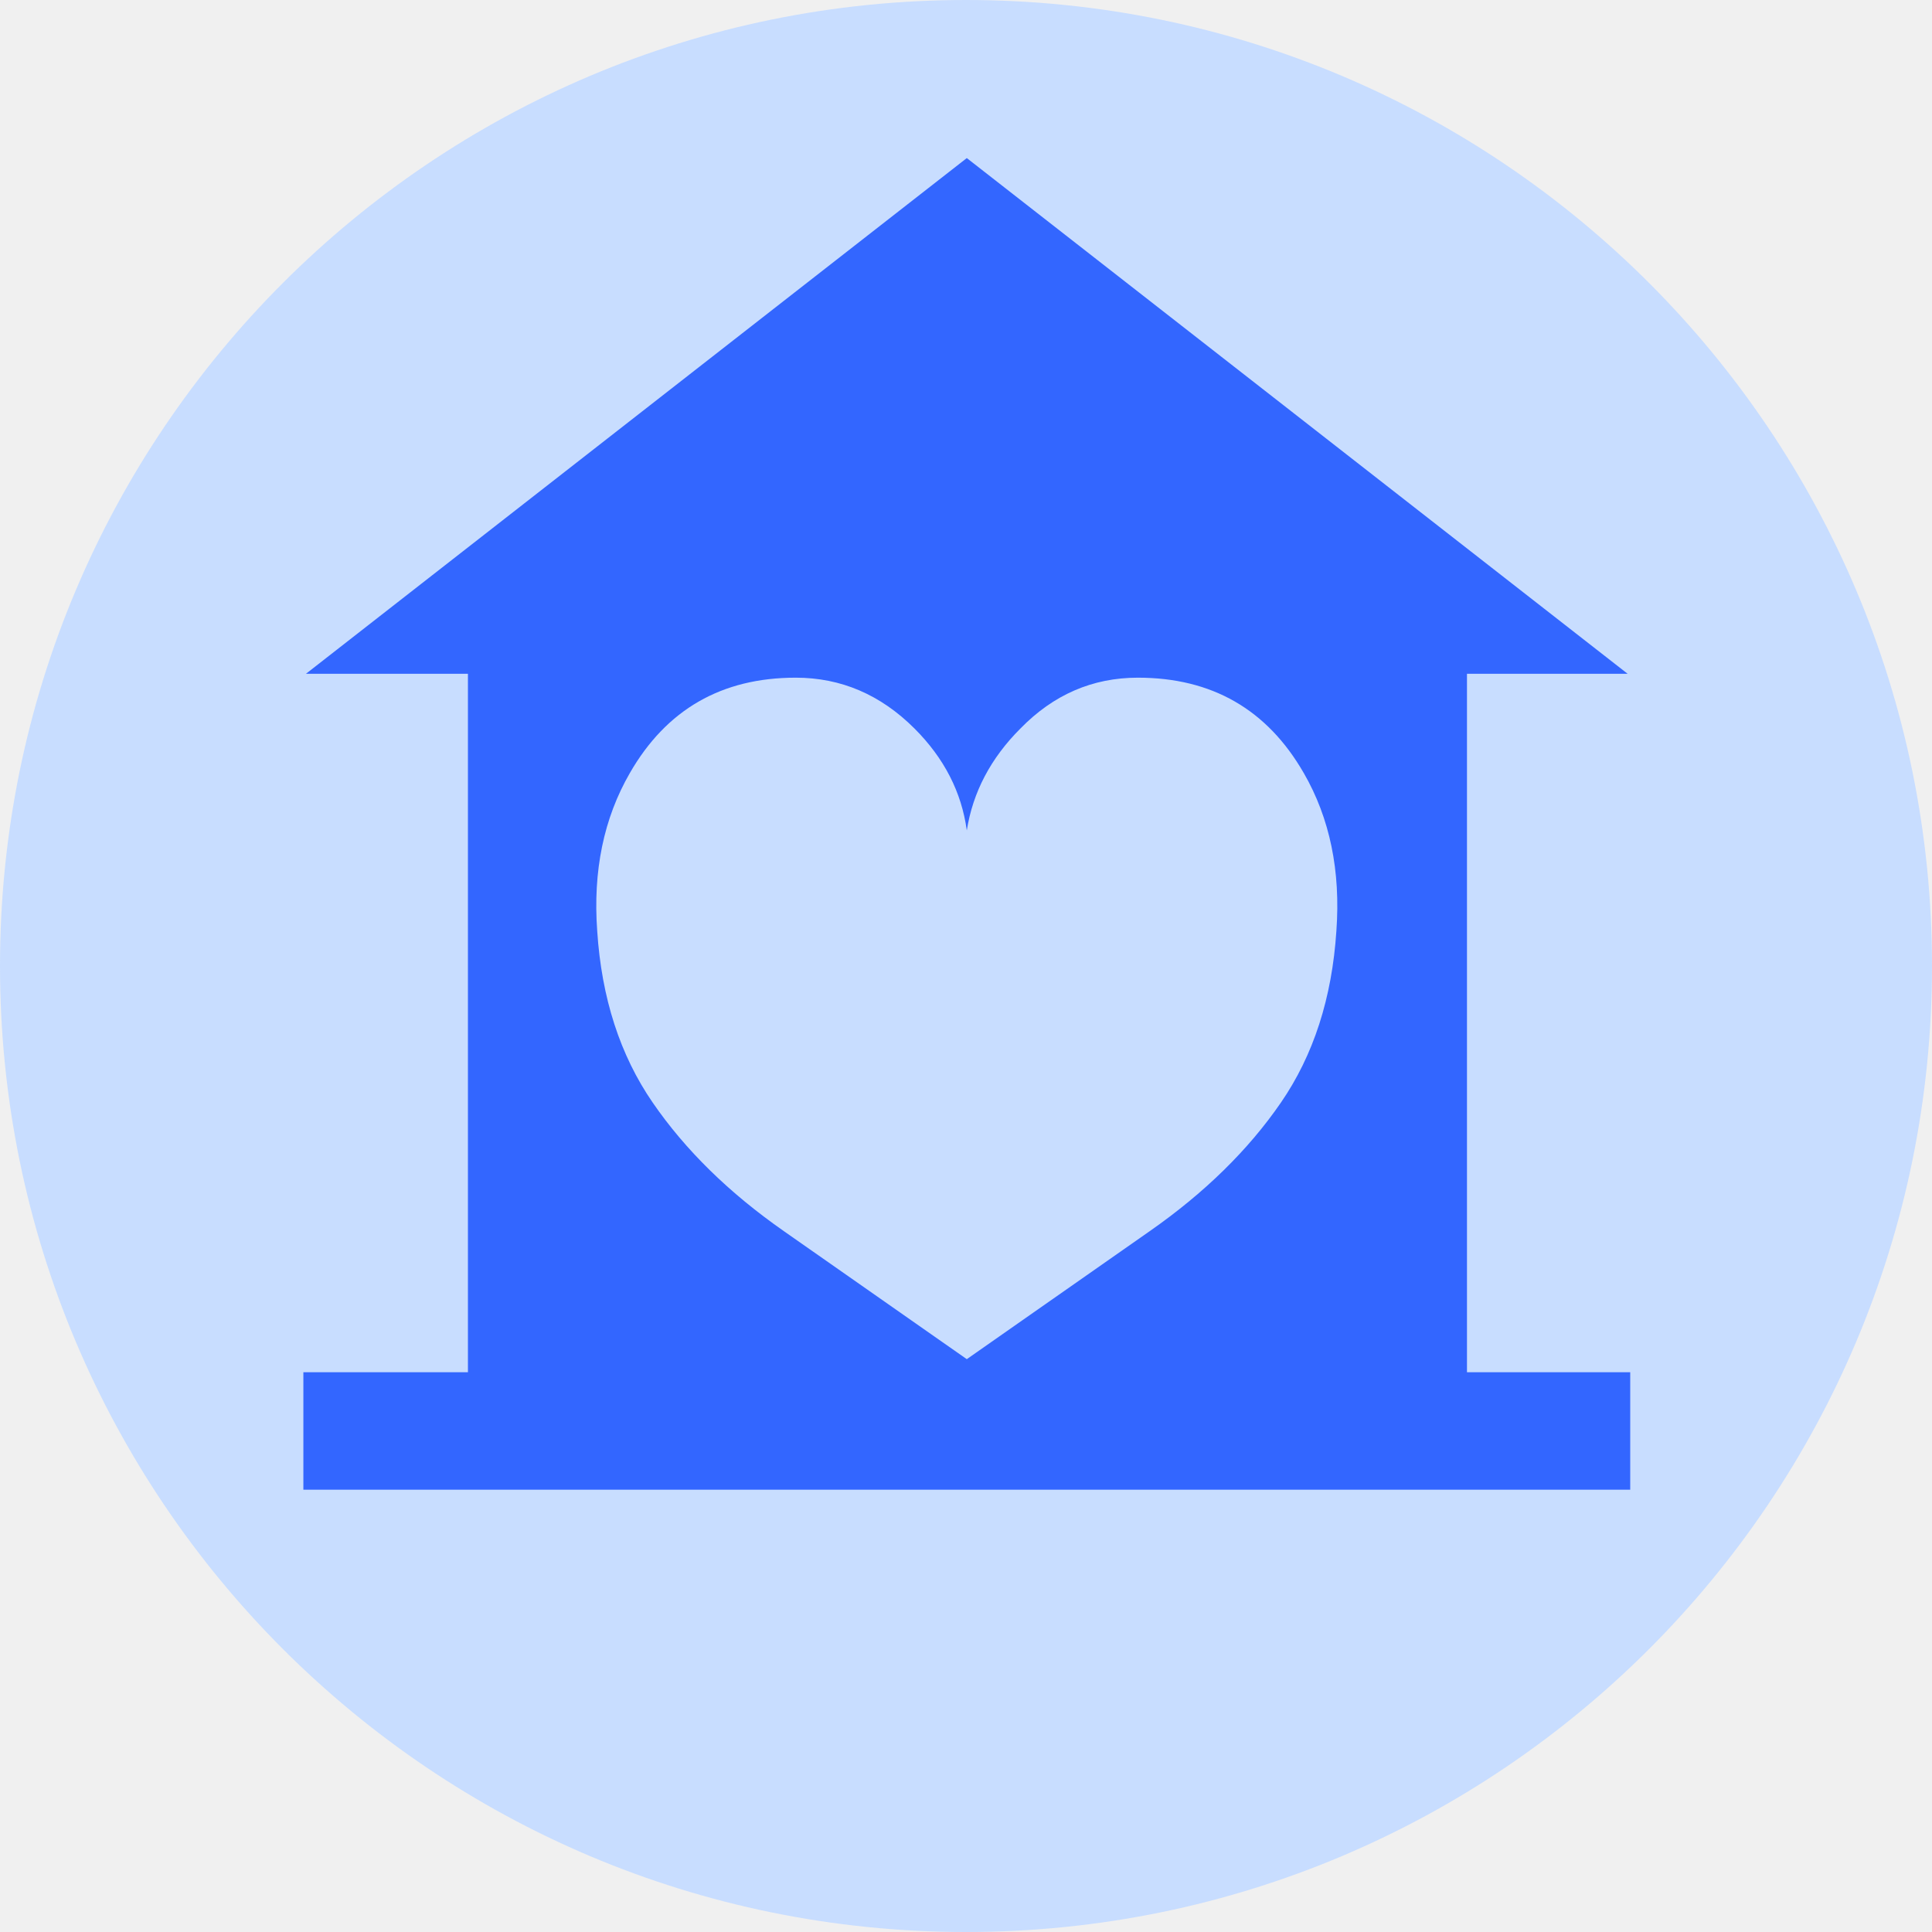
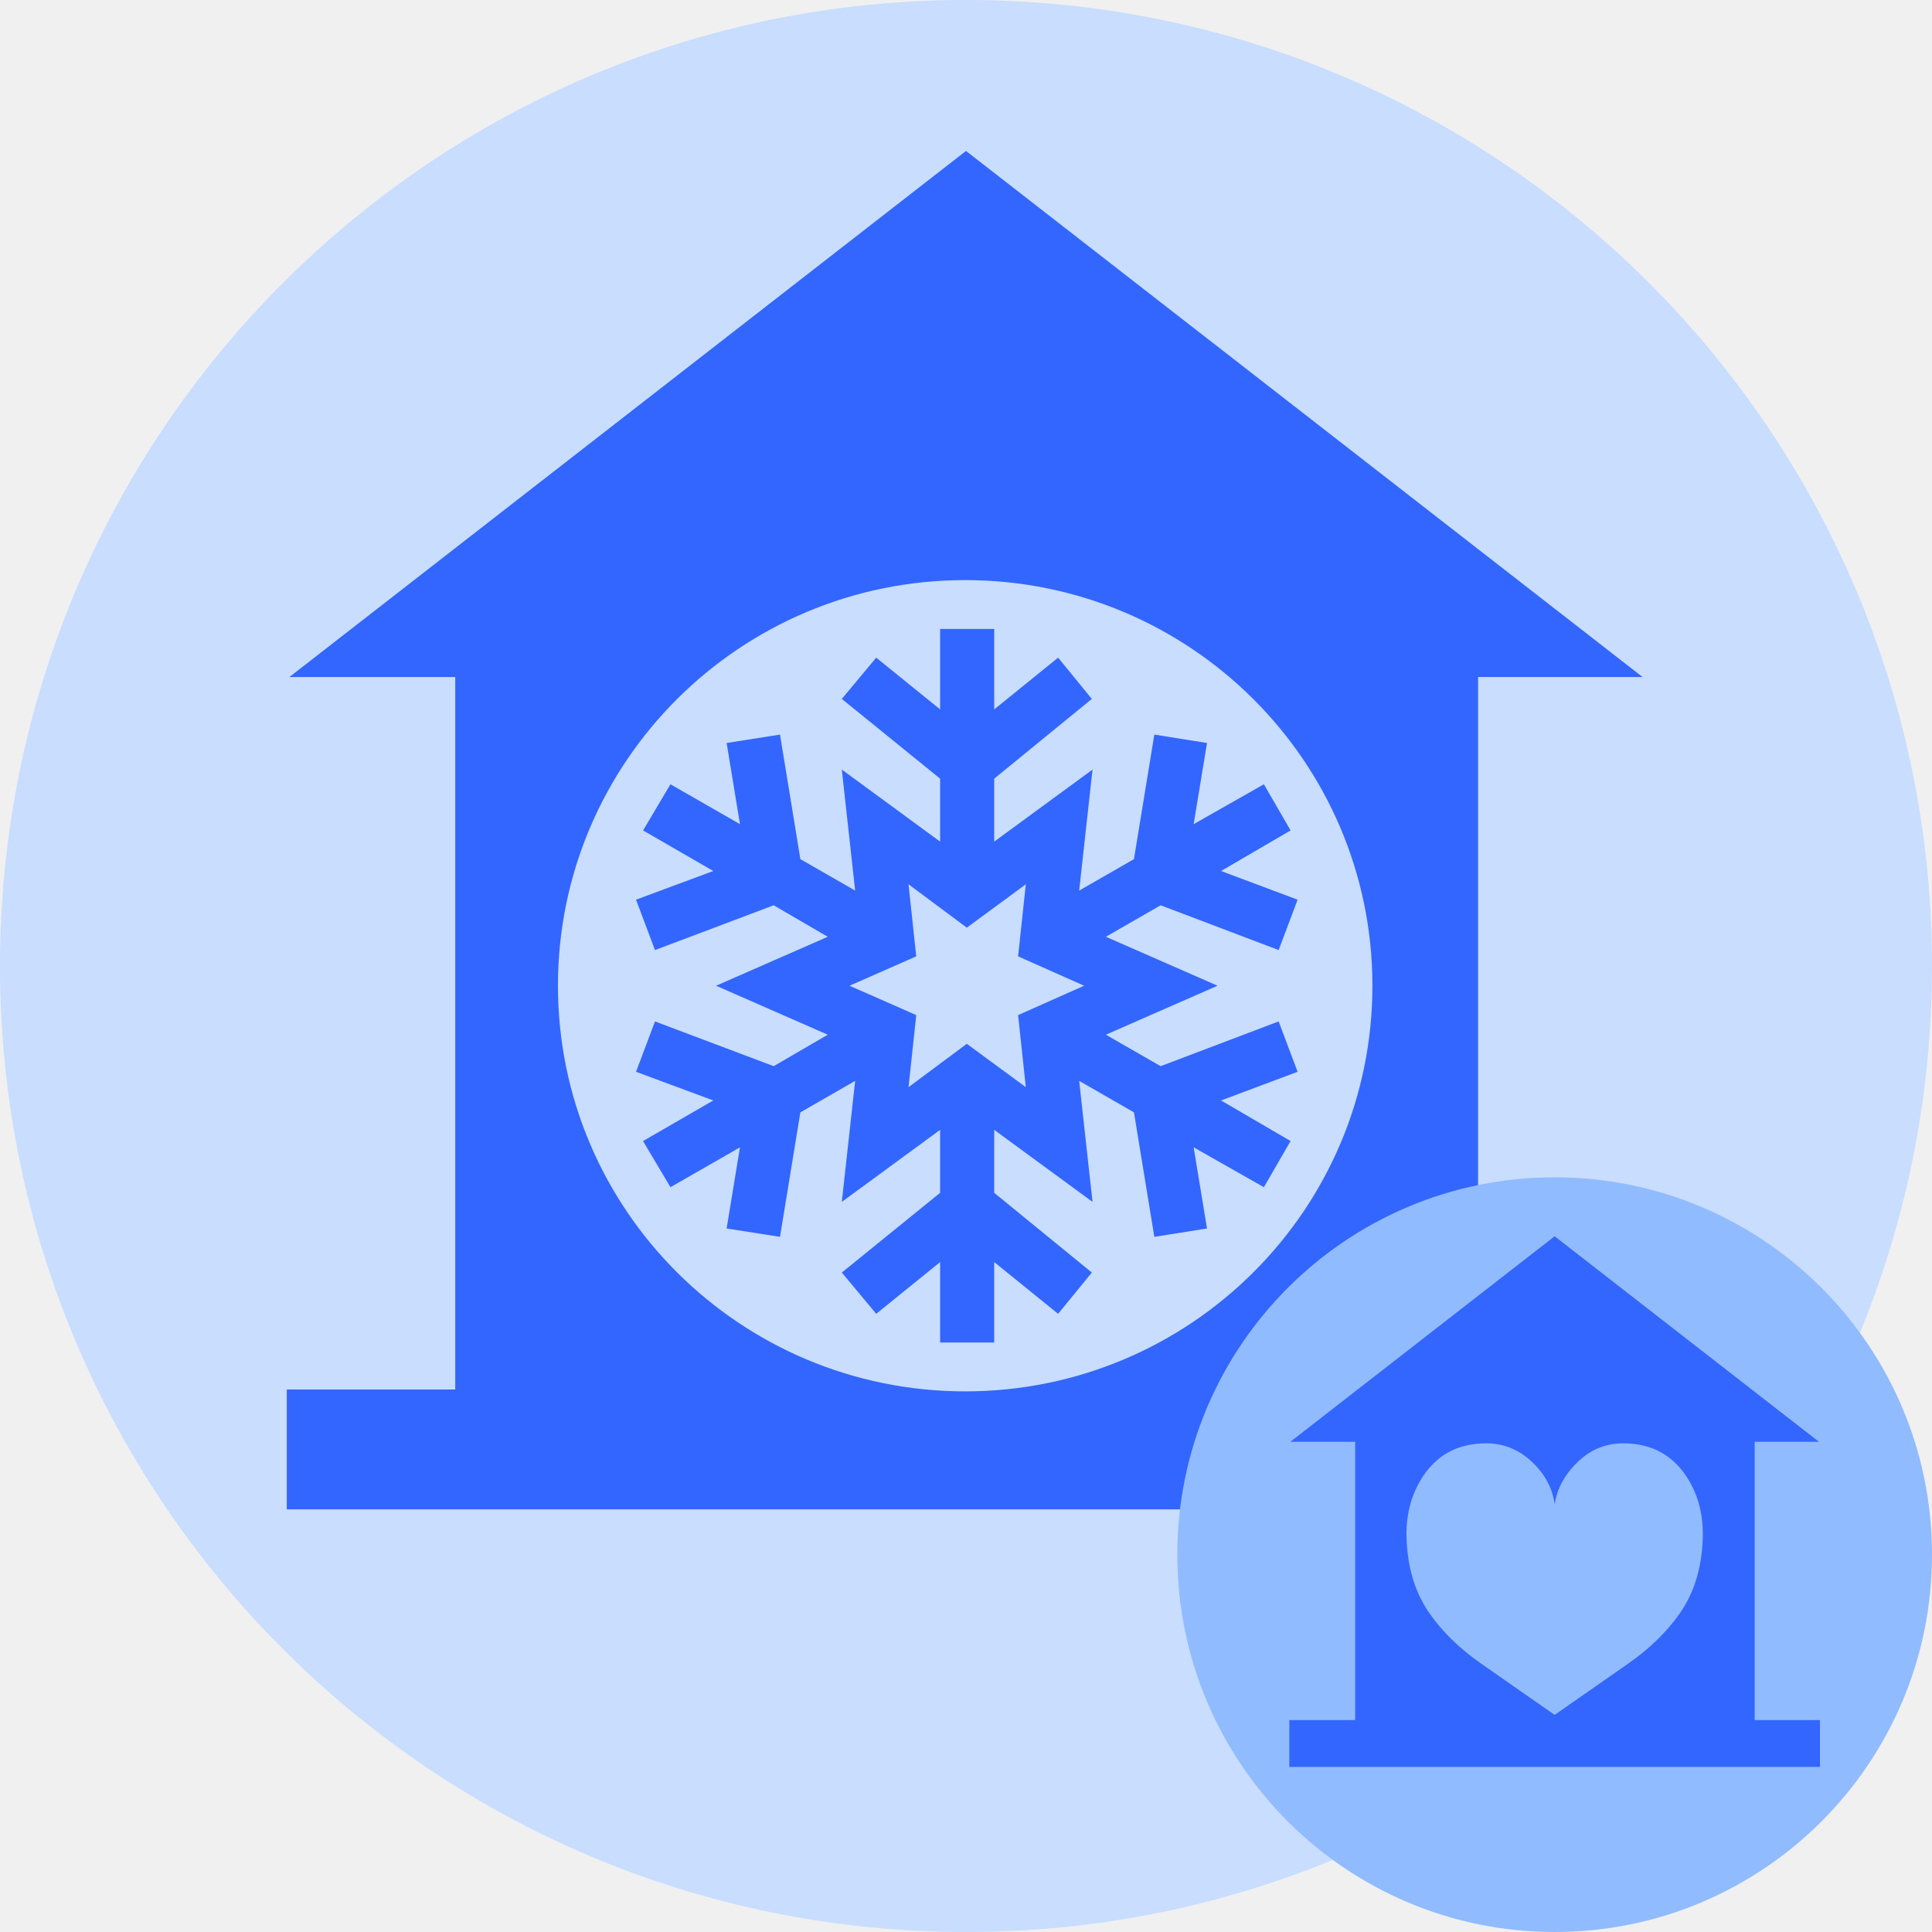
- <svg xmlns="http://www.w3.org/2000/svg" viewBox="0 0 1210 1210" fill="none">
+ <svg xmlns="http://www.w3.org/2000/svg" viewBox="0 0 512 512" fill="none">
  <g clip-path="url(#a)">
-     <circle cx="605" cy="605" r="605" fill="#C8DDFF" />
-     <path d="M1021 859.416V933H190v-73.584h103.066V421.975H191.635L605.5 99l413.86 322.975h-100.6v437.433l102.24.008Zm-204.48-375.3c-22.9-39.782-57.531-59.689-103.866-59.689-28.366 0-52.901 10.625-73.616 31.884-18.546 18.539-29.725 39.798-33.538 63.776-3.27-23.978-14.183-45.237-32.712-63.776-21.274-21.259-46.085-31.884-74.433-31.884-46.352 0-80.975 19.899-103.867 59.689-16.368 28.348-23.193 61.316-20.456 98.929 2.719 41.984 14.316 77.821 34.764 107.52 20.439 29.723 47.845 56.561 82.2 80.539L605.5 851.235l114.512-80.131c34.347-23.978 61.753-50.824 82.201-80.539 20.439-29.699 32.019-65.536 34.755-107.52 2.72-37.613-4.088-70.581-20.439-98.929h-.009Z" fill="#36F" />
+     <circle cx="256" cy="256" r="256" fill="#C8DDFF" />
+     <path d="M436 368.236V400H76v-31.764h44.646V179.412H76.708L256 40l179.291 139.412h-43.582v188.824H436Z" fill="#36F" />
+     <ellipse cx="255.783" cy="261.229" rx="107.92" ry="107.497" fill="#C8DDFF" />
+     <path d="m323.593 291.632 18.426 10.757-7.073 12.234-18.613-10.567 3.536 21.502-13.958 2.224-5.399-32.995-14.518-8.344 3.537 32.071-26.056-19.095v16.686l25.871 21.135-8.934 10.936-16.937-13.717v21.319h-14.332v-21.319l-16.935 13.717-9.121-10.936 26.056-21.135v-16.686l-26.056 19.095 3.537-32.071-14.518 8.344-5.397 32.995-14.145-2.224 3.536-21.502-18.425 10.567-7.26-12.234 18.613-10.757-20.474-7.596 5.025-13.349 31.455 11.861 14.33-8.339-29.592-12.98 29.592-12.975-14.33-8.344-31.455 11.866-5.025-13.348 20.474-7.603-18.613-10.751 7.26-12.234 18.426 10.567-3.537-21.508 14.146-2.223 5.396 33 14.518 8.339-3.537-32.071 26.056 19.095v-16.687l-26.056-21.129 9.121-10.941 16.935 13.717V166.68h14.332v21.318l16.938-13.716 8.933 10.94-25.871 21.13v16.687l26.056-19.095-3.537 32.07 14.518-8.338 5.399-33.001 13.958 2.224-3.536 21.508 18.613-10.567 7.073 12.234-18.426 10.751 20.286 7.602-5.025 13.349-31.27-11.866-14.517 8.343 29.594 12.975-29.594 12.981 14.517 8.338 31.27-11.86 5.025 13.348-20.286 7.597Zm-51.742-3.522-2.047-19.095 17.494-7.786-17.494-7.787 2.047-19.094-15.636 11.492-15.446-11.492 2.048 19.094-17.682 7.787 17.682 7.786-2.048 19.095 15.446-11.493 15.636 11.493Z" fill="#36F" />
+     <g clip-path="url(#b)">
+       <path d="M412 512c55.228 0 100-44.772 100-100s-44.772-100-100-100-100 44.772-100 100 44.772 100 100 100Z" fill="#91BBFF" />
+       <path d="M482.313 455.843v12.407H341.688v-12.407h17.441v-73.76h-17.165L412 327.625l70.035 54.458h-17.024v73.758l17.302.002Zm-34.603-63.282c-3.876-6.707-9.736-10.064-17.577-10.064-4.8 0-8.952 1.791-12.458 5.376-3.138 3.126-5.03 6.711-5.675 10.754-.553-4.043-2.4-7.628-5.536-10.754-3.6-3.585-7.798-5.376-12.595-5.376-7.844 0-13.703 3.355-17.577 10.064-2.77 4.78-3.925 10.339-3.462 16.681.46 7.079 2.423 13.122 5.883 18.13 3.459 5.012 8.097 9.537 13.91 13.58L412 454.463l19.378-13.511c5.812-4.043 10.45-8.57 13.911-13.58 3.458-5.008 5.418-11.051 5.881-18.13.46-6.342-.692-11.901-3.459-16.681h-.001Z" fill="#36F" />
+     </g>
  </g>
  <defs>
    <clipPath id="a">
-       <path fill="#fff" d="M0 0h1210v1210H0z" />
+       <path fill="#fff" d="M0 0h512v512H0z" />
+     </clipPath>
+     <clipPath id="b">
+       <path fill="#fff" transform="translate(312 312)" d="M0 0h200v200H0z" />
    </clipPath>
  </defs>
</svg>
